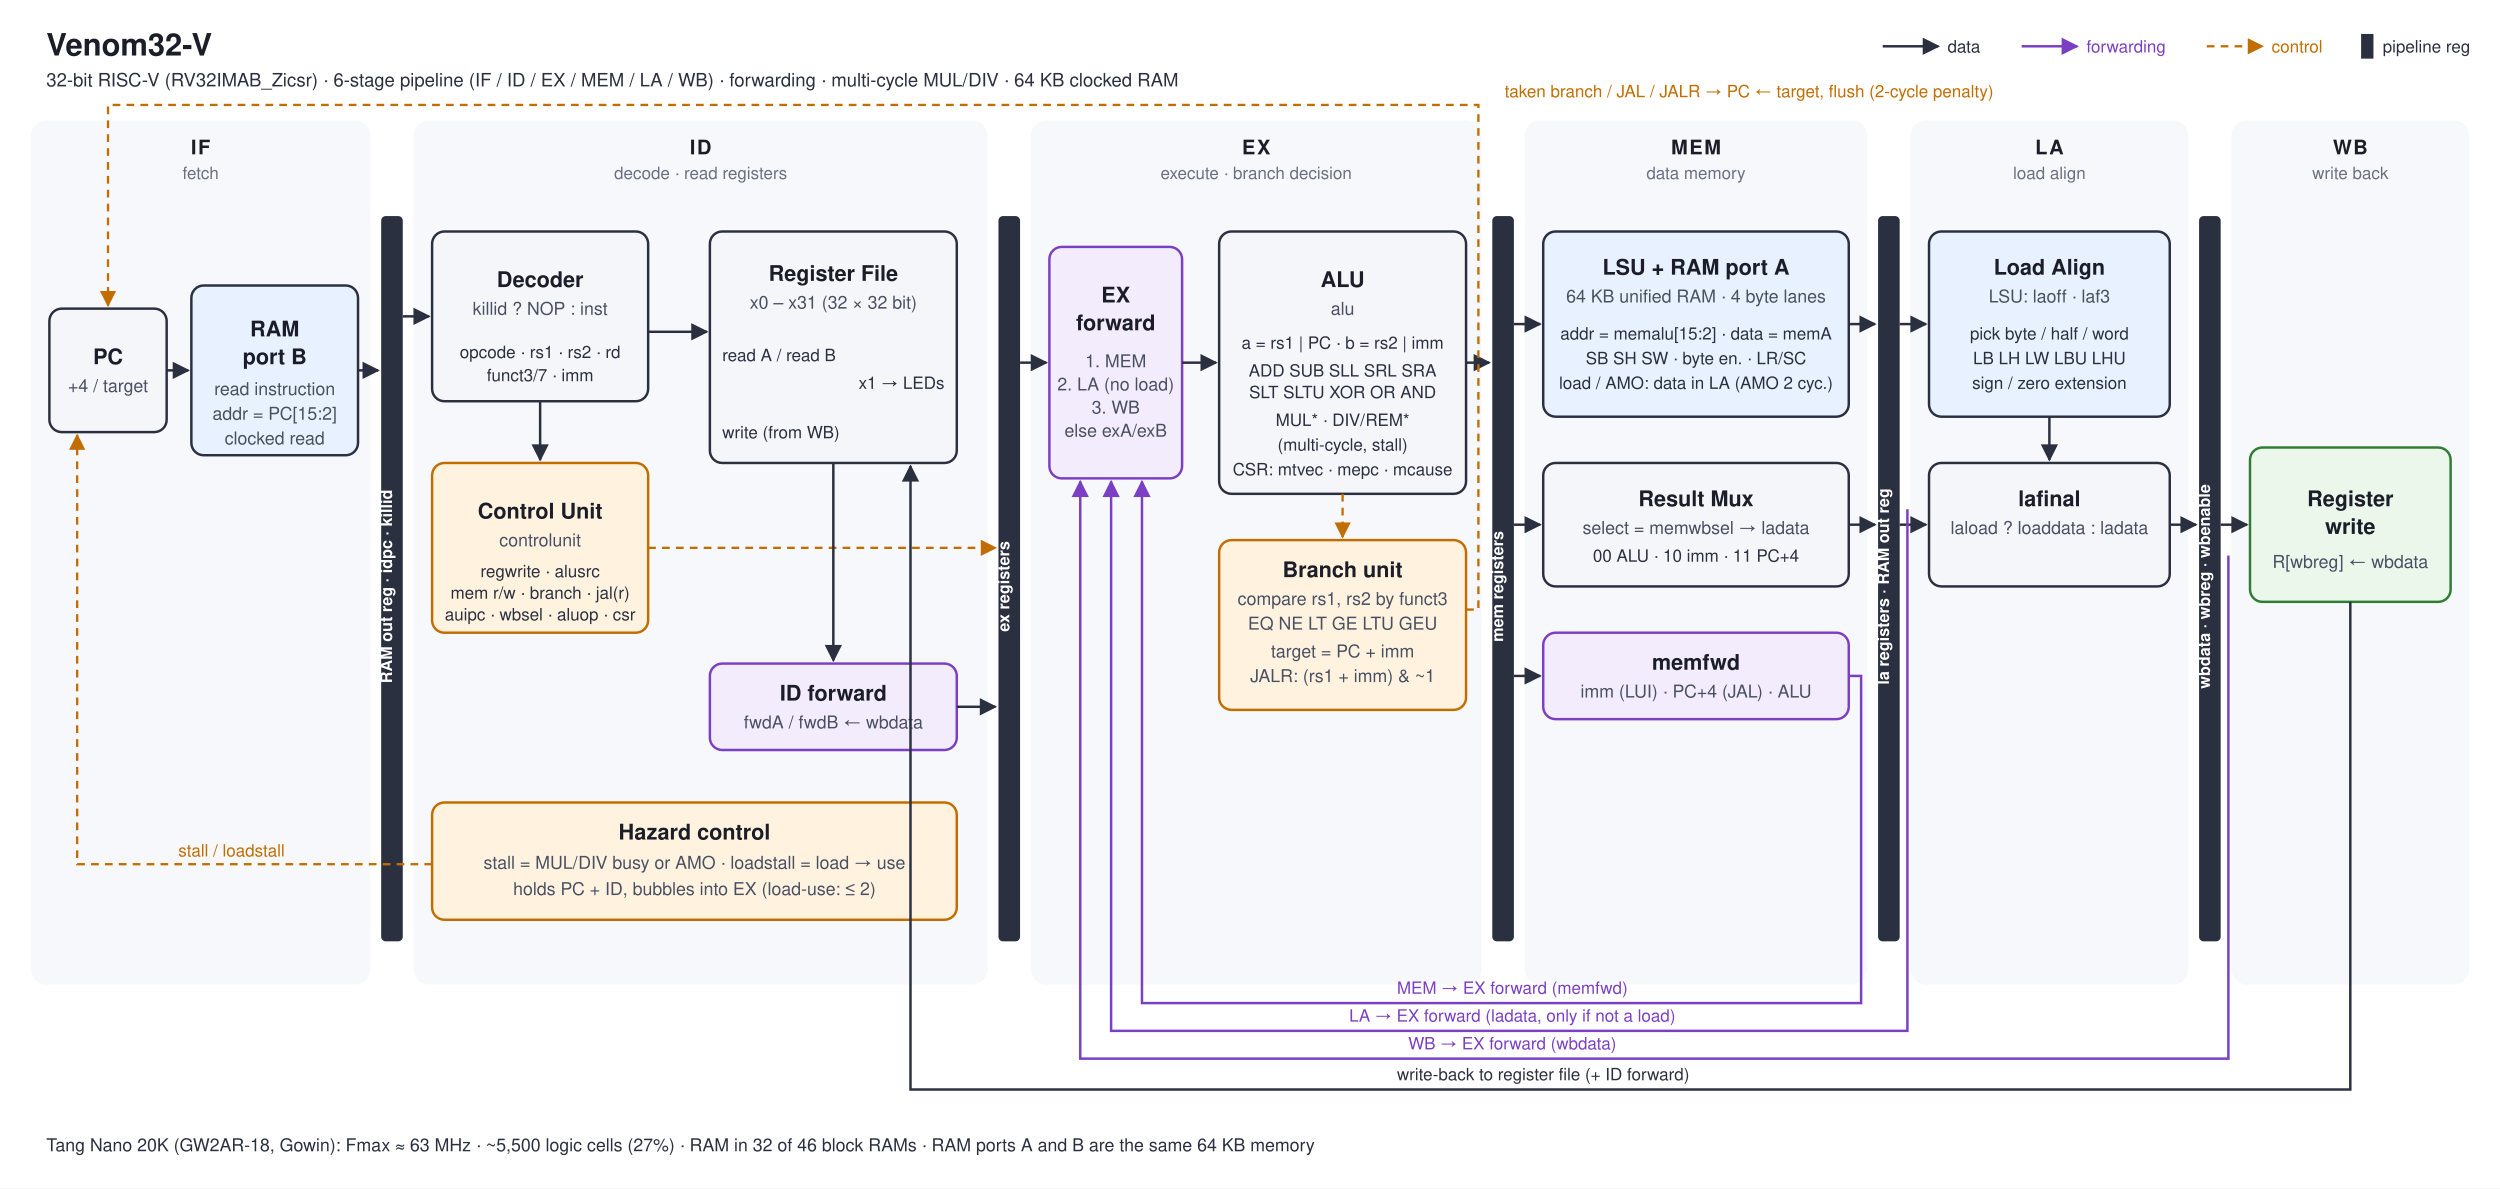
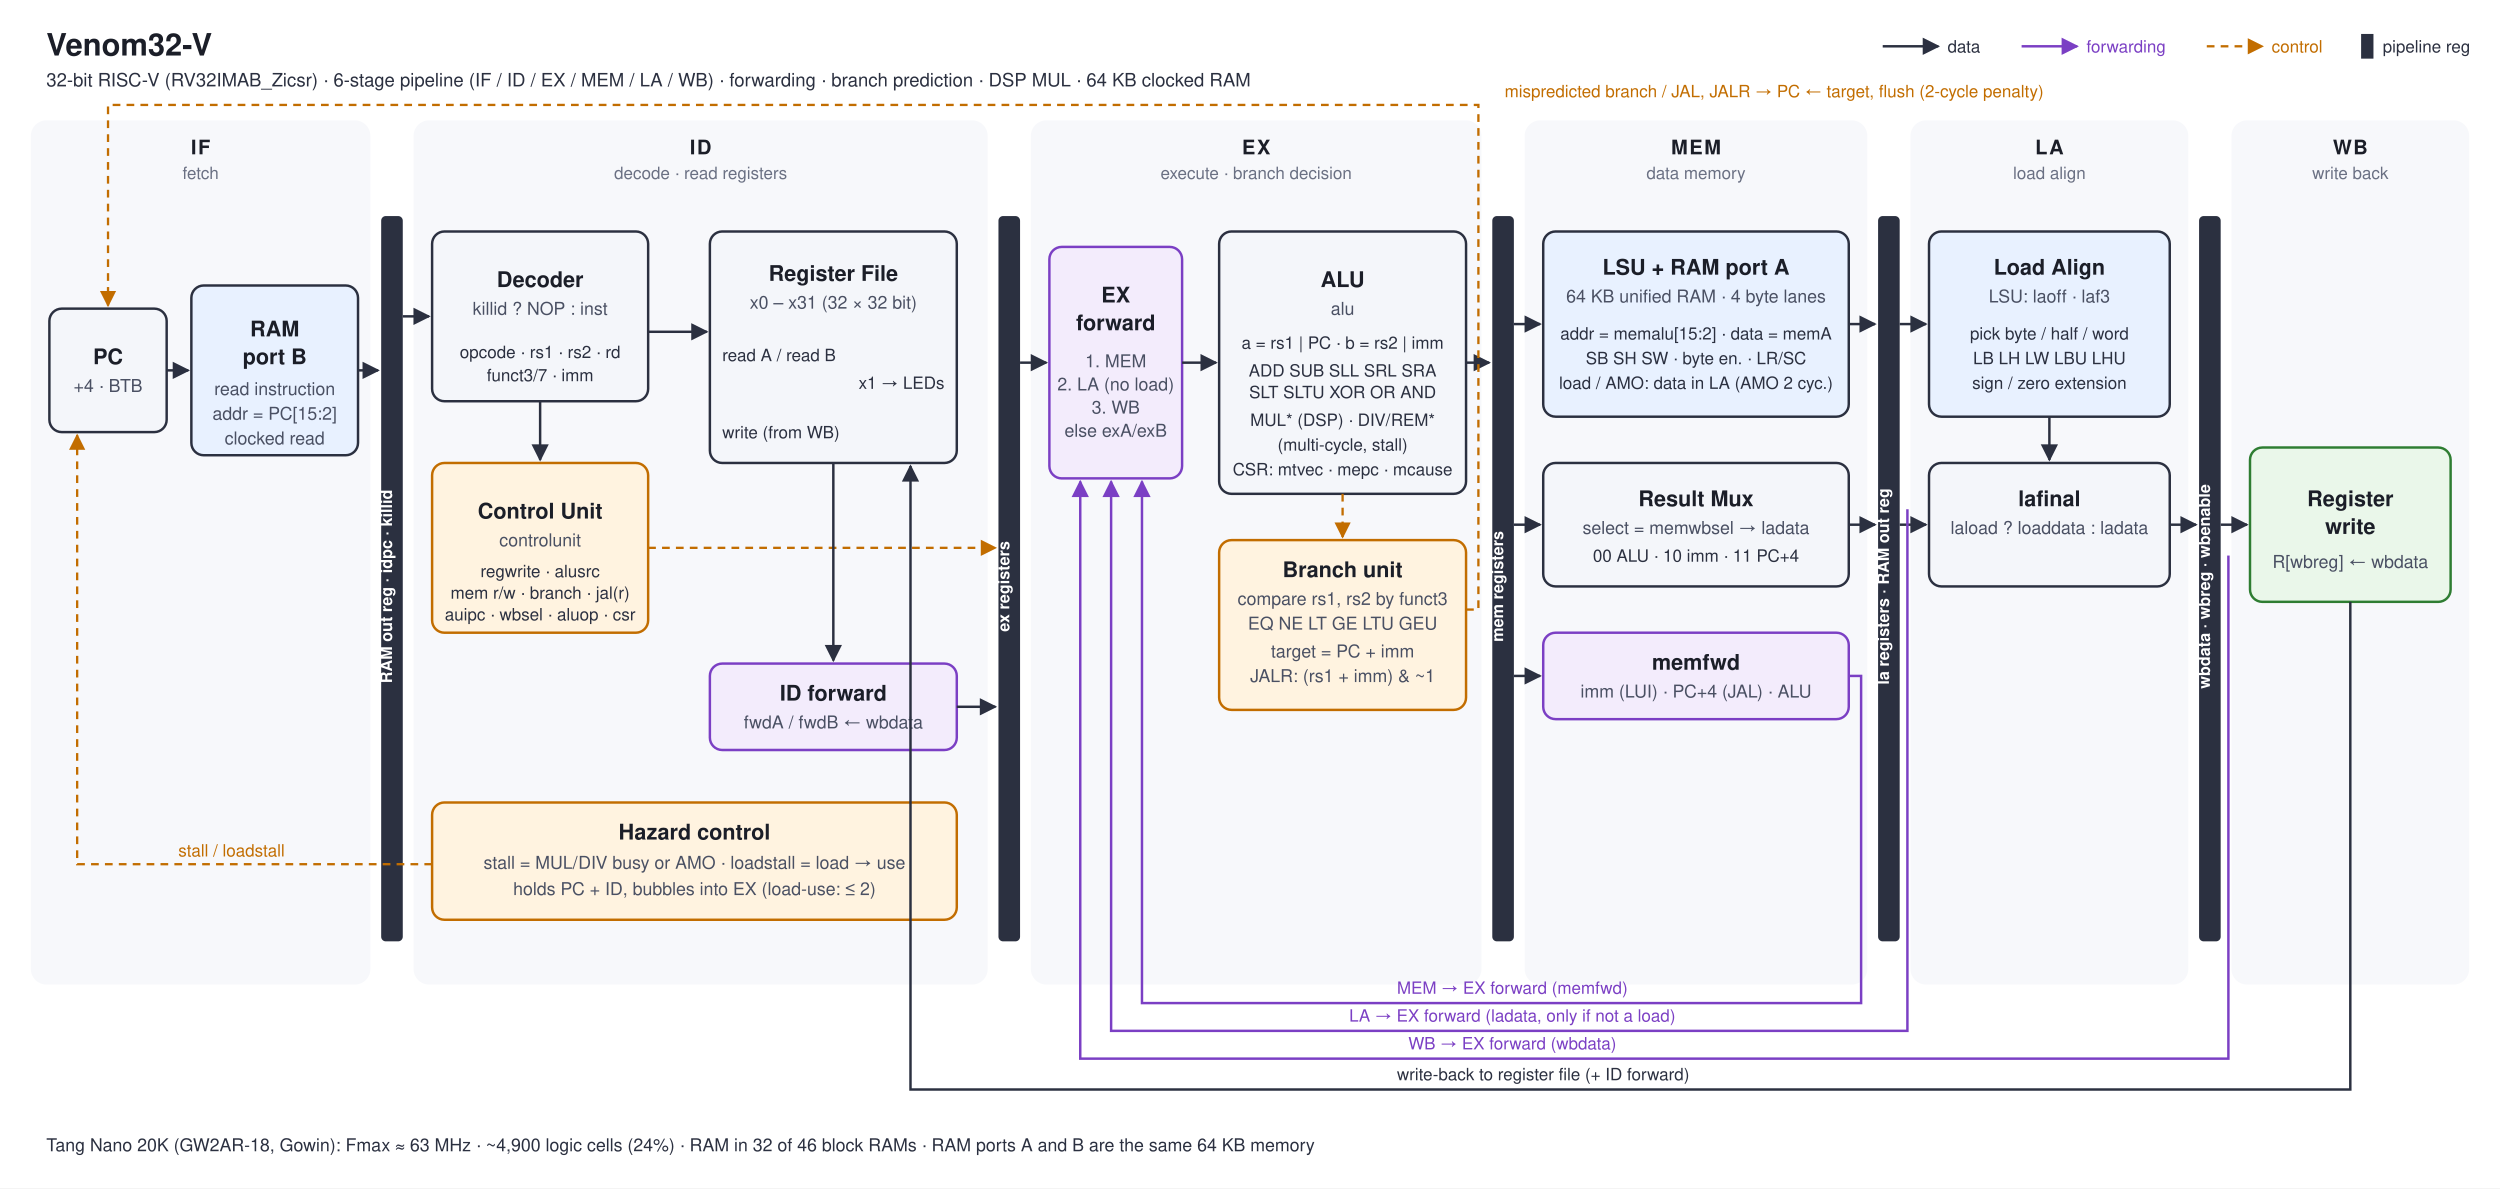
<svg xmlns="http://www.w3.org/2000/svg" viewBox="0 0 1620 770" width="1620" height="770" font-family="Segoe UI, Helvetica, Arial, sans-serif">
  <defs>
    <marker id="a" viewBox="0 0 10 10" refX="9" refY="5" markerWidth="7" markerHeight="7" orient="auto-start-reverse">
      <path d="M0,0 L10,5 L0,10 z" fill="#2b3040" />
    </marker>
    <marker id="c" viewBox="0 0 10 10" refX="9" refY="5" markerWidth="7" markerHeight="7" orient="auto-start-reverse">
      <path d="M0,0 L10,5 L0,10 z" fill="#c26d00" />
    </marker>
    <marker id="f" viewBox="0 0 10 10" refX="9" refY="5" markerWidth="7" markerHeight="7" orient="auto-start-reverse">
      <path d="M0,0 L10,5 L0,10 z" fill="#7b3fc4" />
    </marker>
    <style>
      .box{fill:#f4f6fa;stroke:#2b3040;stroke-width:1.6}
      .mem{fill:#e8f1ff;stroke:#2b3040;stroke-width:1.6}
      .ctl{fill:#fff3e0;stroke:#c26d00;stroke-width:1.6}
      .fwd{fill:#f3ecfc;stroke:#7b3fc4;stroke-width:1.6}
      .out{fill:#eaf7ea;stroke:#2e7d32;stroke-width:1.6}
      .preg{fill:#2b3040}
      .band{fill:#f7f8fb}
      .w{stroke:#2b3040;stroke-width:1.6;fill:none}
      .cw{stroke:#c26d00;stroke-width:1.5;fill:none;stroke-dasharray:5 4}
      .fw{stroke:#7b3fc4;stroke-width:1.6;fill:none}
      .t{fill:#1b1e28;font-size:14px;font-weight:600;text-anchor:middle}
      .s{fill:#4a5063;font-size:11.5px;text-anchor:middle}
      .l{fill:#2b3040;font-size:11px}
      .cl{fill:#c26d00;font-size:11px}
      .fl{fill:#7b3fc4;font-size:11px}
      .st{fill:#1b1e28;font-size:13px;font-weight:700;text-anchor:middle;letter-spacing:1px}
      .sts{fill:#6a7083;font-size:11px;text-anchor:middle}
      .pl{fill:#ffffff;font-size:10.5px;font-weight:600;text-anchor:middle}
    </style>
  </defs>
  <rect x="0" y="0" width="1620" height="770" fill="#ffffff" />
  <text x="30" y="36" style="font-size:20px;font-weight:700;fill:#1b1e28">Venom32-V</text>
-   <text x="30" y="56" class="l" style="font-size:12px">32-bit RISC-V (RV32IMAB_Zicsr) · 6-stage pipeline (IF / ID / EX / MEM / LA / WB) · forwarding · multi-cycle MUL/DIV · 64 KB clocked RAM</text>
+   <text x="30" y="56" class="l" style="font-size:12px">32-bit RISC-V (RV32IMAB_Zicsr) · 6-stage pipeline (IF / ID / EX / MEM / LA / WB) · forwarding · branch prediction · DSP MUL · 64 KB clocked RAM</text>
  <line x1="1220" y1="30" x2="1256" y2="30" class="w" marker-end="url(#a)" />
  <text x="1262" y="34" class="l">data</text>
  <line x1="1310" y1="30" x2="1346" y2="30" class="fw" marker-end="url(#f)" />
  <text x="1352" y="34" class="fl">forwarding</text>
  <line x1="1430" y1="30" x2="1466" y2="30" class="cw" marker-end="url(#c)" />
  <text x="1472" y="34" class="cl">control</text>
  <rect x="1530" y="22" width="8" height="16" class="preg" />
  <text x="1544" y="34" class="l">pipeline reg</text>
  <rect x="20" y="78" width="220" height="560" rx="10" class="band" />
  <rect x="268" y="78" width="372" height="560" rx="10" class="band" />
  <rect x="668" y="78" width="292" height="560" rx="10" class="band" />
  <rect x="988" y="78" width="222" height="560" rx="10" class="band" />
  <rect x="1238" y="78" width="180" height="560" rx="10" class="band" />
  <rect x="1446" y="78" width="154" height="560" rx="10" class="band" />
  <text x="130" y="100" class="st">IF</text>
  <text x="130" y="116" class="sts">fetch</text>
  <text x="454" y="100" class="st">ID</text>
  <text x="454" y="116" class="sts">decode · read registers</text>
  <text x="814" y="100" class="st">EX</text>
  <text x="814" y="116" class="sts">execute · branch decision</text>
  <text x="1099" y="100" class="st">MEM</text>
  <text x="1099" y="116" class="sts">data memory</text>
  <text x="1328" y="100" class="st">LA</text>
  <text x="1328" y="116" class="sts">load align</text>
  <text x="1523" y="100" class="st">WB</text>
  <text x="1523" y="116" class="sts">write back</text>
  <rect x="247" y="140" width="14" height="470" rx="3" class="preg" />
  <text x="254" y="380" class="pl" transform="rotate(-90 254 380)">RAM out reg · idpc · killid</text>
  <rect x="647" y="140" width="14" height="470" rx="3" class="preg" />
  <text x="654" y="380" class="pl" transform="rotate(-90 654 380)">ex registers</text>
  <rect x="967" y="140" width="14" height="470" rx="3" class="preg" />
  <text x="974" y="380" class="pl" transform="rotate(-90 974 380)">mem registers</text>
  <rect x="1217" y="140" width="14" height="470" rx="3" class="preg" />
  <text x="1224" y="380" class="pl" transform="rotate(-90 1224 380)">la registers · RAM out reg</text>
  <rect x="1425" y="140" width="14" height="470" rx="3" class="preg" />
  <text x="1432" y="380" class="pl" transform="rotate(-90 1432 380)">wbdata · wbreg · wbenable</text>
  <rect x="32" y="200" width="76" height="80" rx="8" class="box" />
  <text x="70" y="236" class="t">PC</text>
-   <text x="70" y="254" class="s">+4 / target</text>
+   <text x="70" y="254" class="s">+4 · BTB</text>
  <rect x="124" y="185" width="108" height="110" rx="8" class="mem" />
  <text x="178" y="218" class="t">RAM</text>
  <text x="178" y="236" class="t">port B</text>
  <text x="178" y="256" class="s">read instruction</text>
  <text x="178" y="272" class="s">addr = PC[15:2]</text>
  <text x="178" y="288" class="s">clocked read</text>
  <line x1="108" y1="240" x2="122" y2="240" class="w" marker-end="url(#a)" />
  <line x1="232" y1="240" x2="245" y2="240" class="w" marker-end="url(#a)" />
  <rect x="280" y="150" width="140" height="110" rx="8" class="box" />
  <text x="350" y="186" class="t">Decoder</text>
  <text x="350" y="204" class="s">killid ? NOP : inst</text>
  <text x="350" y="232" class="l" text-anchor="middle">opcode · rs1 · rs2 · rd</text>
  <text x="350" y="247" class="l" text-anchor="middle">funct3/7 · imm</text>
  <line x1="261" y1="205" x2="278" y2="205" class="w" marker-end="url(#a)" />
  <rect x="280" y="300" width="140" height="110" rx="8" class="ctl" />
  <text x="350" y="336" class="t">Control Unit</text>
  <text x="350" y="354" class="s">controlunit</text>
  <text x="350" y="374" class="l" text-anchor="middle">regwrite · alusrc</text>
  <text x="350" y="388" class="l" text-anchor="middle">mem r/w · branch · jal(r)</text>
  <text x="350" y="402" class="l" text-anchor="middle">auipc · wbsel · aluop · csr</text>
  <line x1="350" y1="260" x2="350" y2="298" class="w" marker-end="url(#a)" />
  <line x1="420" y1="355" x2="645" y2="355" class="cw" marker-end="url(#c)" />
  <rect x="460" y="150" width="160" height="150" rx="8" class="box" />
  <text x="540" y="182" class="t">Register File</text>
  <text x="540" y="200" class="s">x0 – x31 (32 × 32 bit)</text>
  <text x="468" y="234" class="l">read A / read B</text>
  <text x="468" y="284" class="l">write (from WB)</text>
  <text x="612" y="252" class="l" text-anchor="end">x1 → LEDs</text>
  <line x1="420" y1="215" x2="458" y2="215" class="w" marker-end="url(#a)" />
  <rect x="460" y="430" width="160" height="56" rx="8" class="fwd" />
  <text x="540" y="454" class="t">ID forward</text>
  <text x="540" y="472" class="s">fwdA / fwdB ← wbdata</text>
  <line x1="540" y1="300" x2="540" y2="428" class="w" marker-end="url(#a)" />
  <line x1="620" y1="458" x2="645" y2="458" class="w" marker-end="url(#a)" />
  <rect x="280" y="520" width="340" height="76" rx="8" class="ctl" />
  <text x="450" y="544" class="t">Hazard control</text>
  <text x="450" y="563" class="s">stall = MUL/DIV busy or AMO · loadstall = load → use</text>
  <text x="450" y="580" class="s">holds PC + ID, bubbles into EX (load-use: ≤ 2)</text>
  <rect x="680" y="160" width="86" height="150" rx="8" class="fwd" />
  <text x="723" y="196" class="t">EX</text>
  <text x="723" y="214" class="t">forward</text>
  <text x="723" y="238" class="s">1. MEM</text>
  <text x="723" y="253" class="s">2. LA (no load)</text>
  <text x="723" y="268" class="s">3. WB</text>
  <text x="723" y="283" class="s">else exA/exB</text>
  <line x1="661" y1="235" x2="678" y2="235" class="w" marker-end="url(#a)" />
  <rect x="790" y="150" width="160" height="170" rx="8" class="box" />
  <text x="870" y="186" class="t">ALU</text>
  <text x="870" y="204" class="s">alu</text>
  <text x="870" y="226" class="l" text-anchor="middle">a = rs1 | PC · b = rs2 | imm</text>
  <text x="870" y="244" class="l" text-anchor="middle">ADD SUB SLL SRL SRA</text>
  <text x="870" y="258" class="l" text-anchor="middle">SLT SLTU XOR OR AND</text>
-   <text x="870" y="276" class="l" text-anchor="middle">MUL* · DIV/REM*</text>
+   <text x="870" y="276" class="l" text-anchor="middle">MUL* (DSP) · DIV/REM*</text>
  <text x="870" y="292" class="l" text-anchor="middle">(multi-cycle, stall)</text>
  <text x="870" y="308" class="l" text-anchor="middle">CSR: mtvec · mepc · mcause</text>
  <line x1="766" y1="235" x2="788" y2="235" class="w" marker-end="url(#a)" />
  <line x1="950" y1="235" x2="965" y2="235" class="w" marker-end="url(#a)" />
  <rect x="790" y="350" width="160" height="110" rx="8" class="ctl" />
  <text x="870" y="374" class="t">Branch unit</text>
  <text x="870" y="392" class="s">compare rs1, rs2 by funct3</text>
  <text x="870" y="408" class="s">EQ NE LT GE LTU GEU</text>
  <text x="870" y="426" class="s">target = PC + imm</text>
  <text x="870" y="442" class="s">JALR: (rs1 + imm) &amp; ~1</text>
  <line x1="870" y1="320" x2="870" y2="348" class="cw" marker-end="url(#c)" />
  <rect x="1000" y="150" width="198" height="120" rx="8" class="mem" />
  <text x="1099" y="178" class="t">LSU + RAM port A</text>
  <text x="1099" y="196" class="s">64 KB unified RAM · 4 byte lanes</text>
  <text x="1099" y="220" class="l" text-anchor="middle">addr = memalu[15:2] · data = memA</text>
  <text x="1099" y="236" class="l" text-anchor="middle">SB SH SW · byte en. · LR/SC</text>
  <text x="1099" y="252" class="l" text-anchor="middle">load / AMO: data in LA (AMO 2 cyc.)</text>
  <line x1="981" y1="210" x2="998" y2="210" class="w" marker-end="url(#a)" />
  <rect x="1000" y="300" width="198" height="80" rx="8" class="box" />
  <text x="1099" y="328" class="t">Result Mux</text>
  <text x="1099" y="346" class="s">select = memwbsel → ladata</text>
  <text x="1099" y="364" class="l" text-anchor="middle">00 ALU · 10 imm · 11 PC+4</text>
  <line x1="981" y1="340" x2="998" y2="340" class="w" marker-end="url(#a)" />
  <line x1="1198" y1="340" x2="1215" y2="340" class="w" marker-end="url(#a)" />
  <rect x="1000" y="410" width="198" height="56" rx="8" class="fwd" />
  <text x="1099" y="434" class="t">memfwd</text>
  <text x="1099" y="452" class="s">imm (LUI) · PC+4 (JAL) · ALU</text>
  <line x1="981" y1="438" x2="998" y2="438" class="w" marker-end="url(#a)" />
  <path d="M1198,210 L1215,210" class="w" marker-end="url(#a)" />
  <rect x="1250" y="150" width="156" height="120" rx="8" class="mem" />
  <text x="1328" y="178" class="t">Load Align</text>
  <text x="1328" y="196" class="s">LSU: laoff · laf3</text>
  <text x="1328" y="220" class="l" text-anchor="middle">pick byte / half / word</text>
  <text x="1328" y="236" class="l" text-anchor="middle">LB LH LW LBU LHU</text>
  <text x="1328" y="252" class="l" text-anchor="middle">sign / zero extension</text>
  <line x1="1231" y1="210" x2="1248" y2="210" class="w" marker-end="url(#a)" />
  <rect x="1250" y="300" width="156" height="80" rx="8" class="box" />
  <text x="1328" y="328" class="t">lafinal</text>
  <text x="1328" y="346" class="s">laload ? loaddata : ladata</text>
  <line x1="1328" y1="270" x2="1328" y2="298" class="w" marker-end="url(#a)" />
  <line x1="1231" y1="340" x2="1248" y2="340" class="w" marker-end="url(#a)" />
  <line x1="1406" y1="340" x2="1423" y2="340" class="w" marker-end="url(#a)" />
  <rect x="1458" y="290" width="130" height="100" rx="8" class="out" />
  <text x="1523" y="328" class="t">Register</text>
  <text x="1523" y="346" class="t">write</text>
  <text x="1523" y="368" class="s">R[wbreg] ← wbdata</text>
  <line x1="1439" y1="340" x2="1456" y2="340" class="w" marker-end="url(#a)" />
  <path d="M1523,390 L1523,706 L590,706 L590,302" class="w" marker-end="url(#a)" />
  <text x="1000" y="700" class="l" text-anchor="middle">write-back to register file (+ ID forward)</text>
  <path d="M1198,438 L1206,438 L1206,650 L740,650 L740,312" class="fw" marker-end="url(#f)" />
  <text x="980" y="644" class="fl" text-anchor="middle">MEM → EX forward (memfwd)</text>
  <path d="M1236,330 L1236,668 L720,668 L720,312" class="fw" marker-end="url(#f)" />
  <text x="980" y="662" class="fl" text-anchor="middle">LA → EX forward (ladata, only if not a load)</text>
  <path d="M1444,360 L1444,686 L700,686 L700,312" class="fw" marker-end="url(#f)" />
  <text x="980" y="680" class="fl" text-anchor="middle">WB → EX forward (wbdata)</text>
  <path d="M950,395 L958,395 L958,68 L70,68 L70,198" class="cw" marker-end="url(#c)" />
-   <text x="975" y="63" class="cl">taken branch / JAL / JALR → PC ← target, flush (2-cycle penalty)</text>
+   <text x="975" y="63" class="cl">mispredicted branch / JAL, JALR → PC ← target, flush (2-cycle penalty)</text>
  <path d="M280,560 L50,560 L50,282" class="cw" marker-end="url(#c)" />
  <text x="150" y="555" class="cl" text-anchor="middle">stall / loadstall</text>
-   <text x="30" y="746" class="l" style="font-size:11.5px">Tang Nano 20K (GW2AR-18, Gowin): Fmax ≈ 63 MHz · ~5,500 logic cells (27%) · RAM in 32 of 46 block RAMs · RAM ports A and B are the same 64 KB memory</text>
+   <text x="30" y="746" class="l" style="font-size:11.5px">Tang Nano 20K (GW2AR-18, Gowin): Fmax ≈ 63 MHz · ~4,900 logic cells (24%) · RAM in 32 of 46 block RAMs · RAM ports A and B are the same 64 KB memory</text>
</svg>
